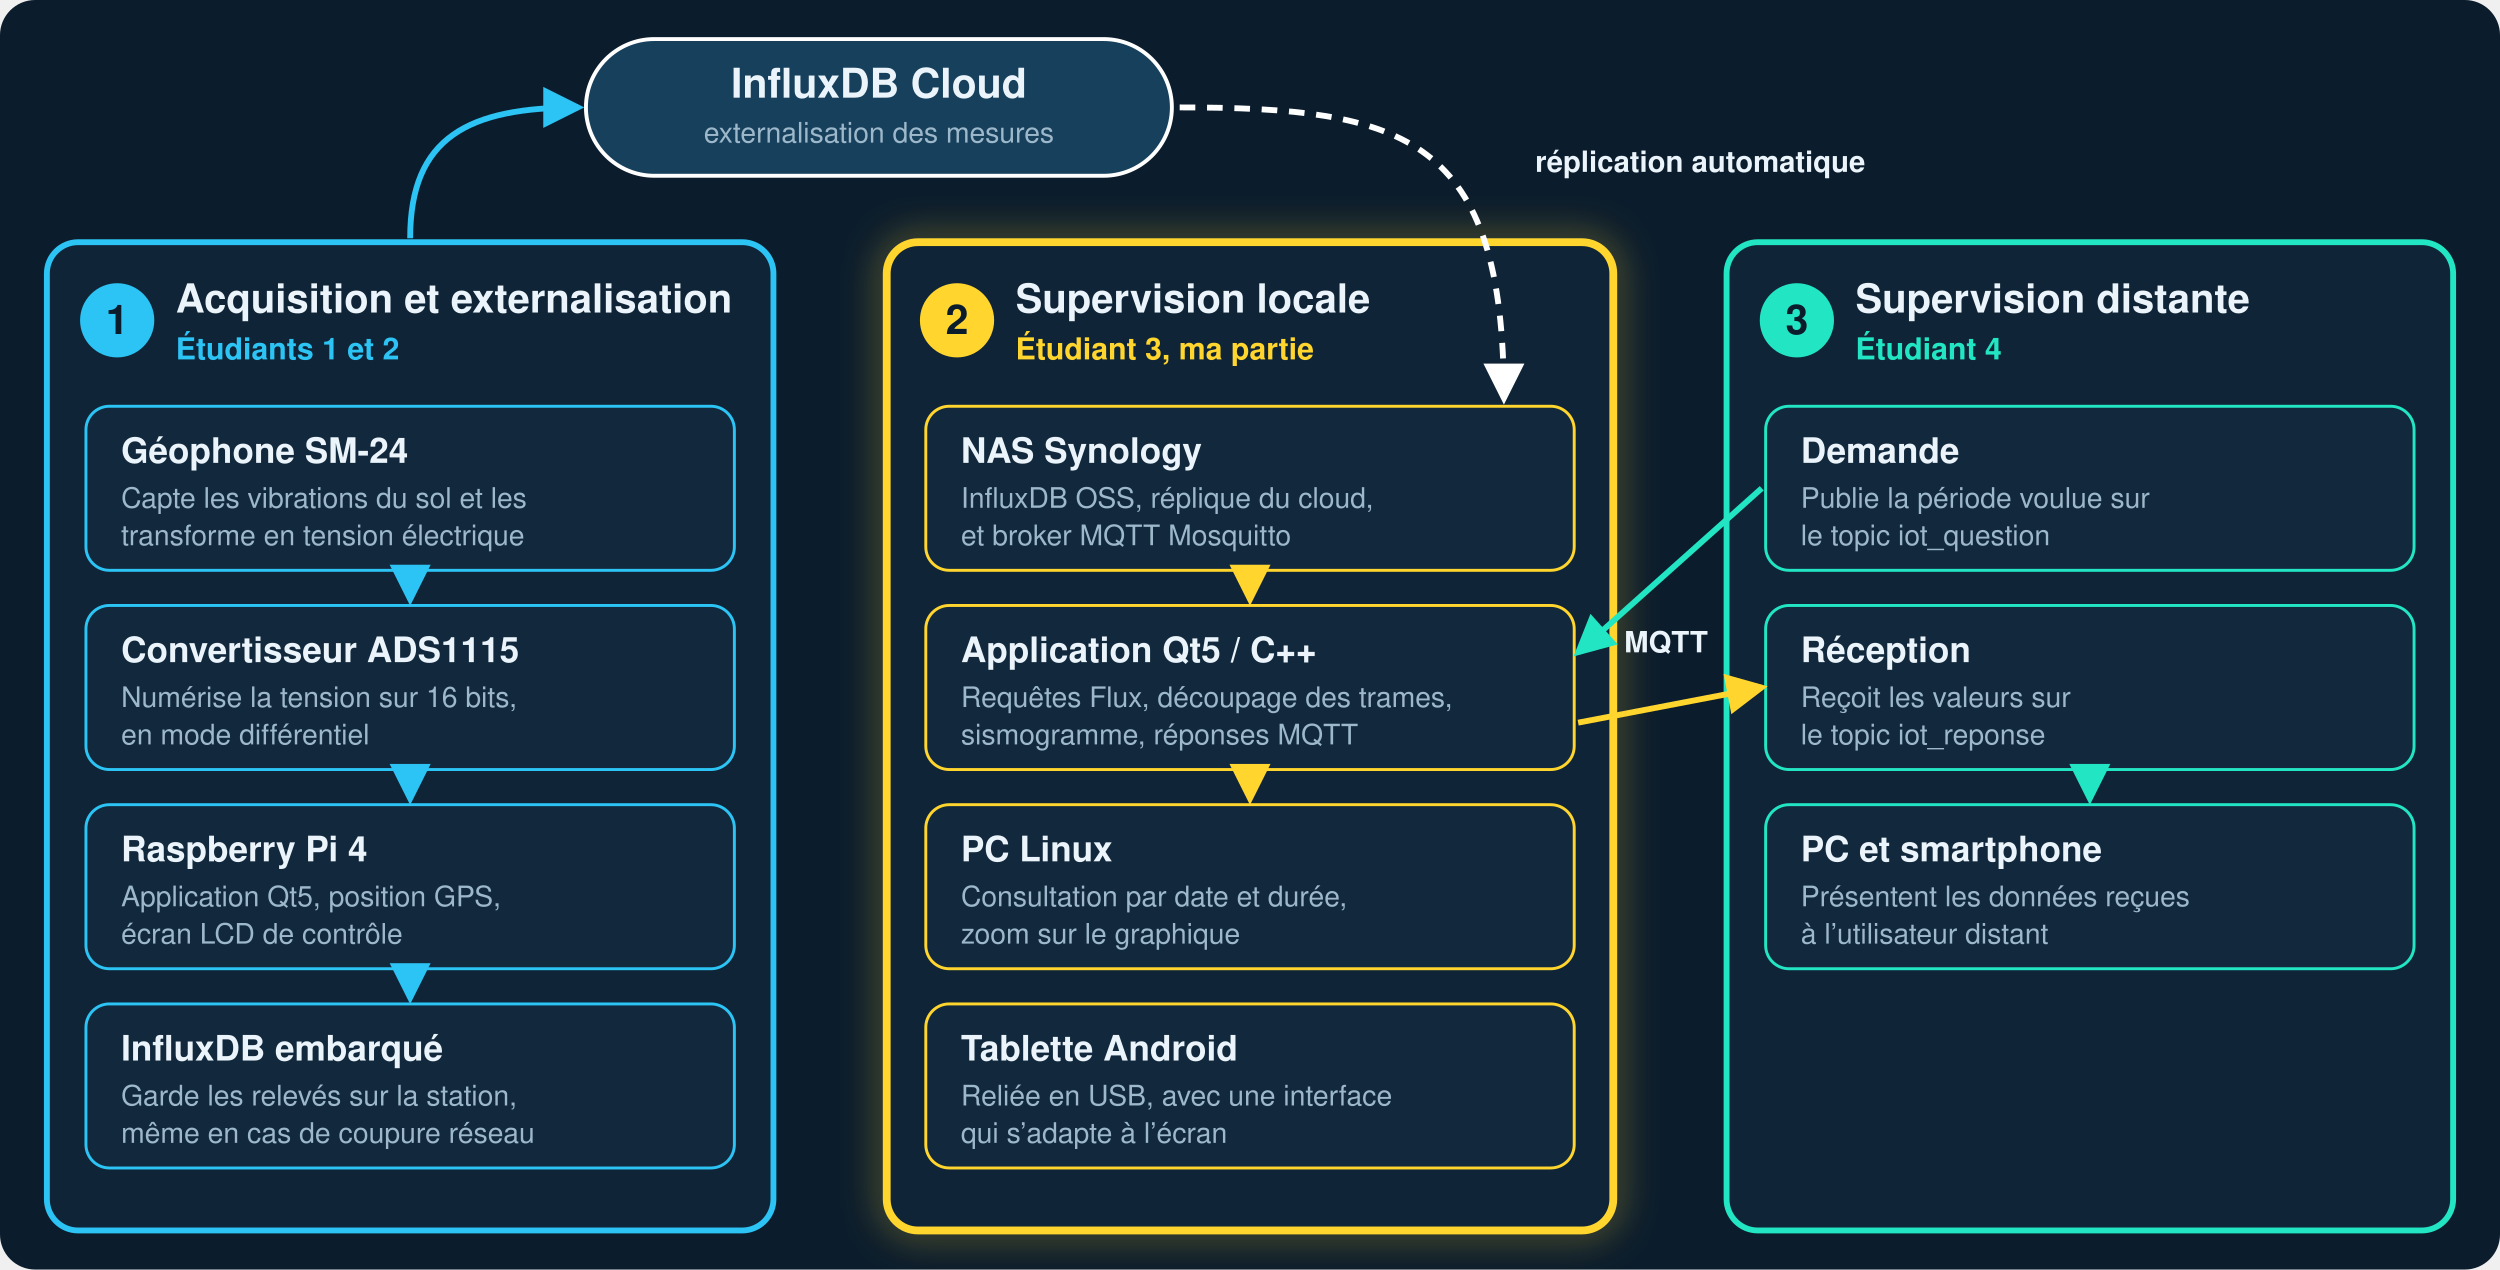
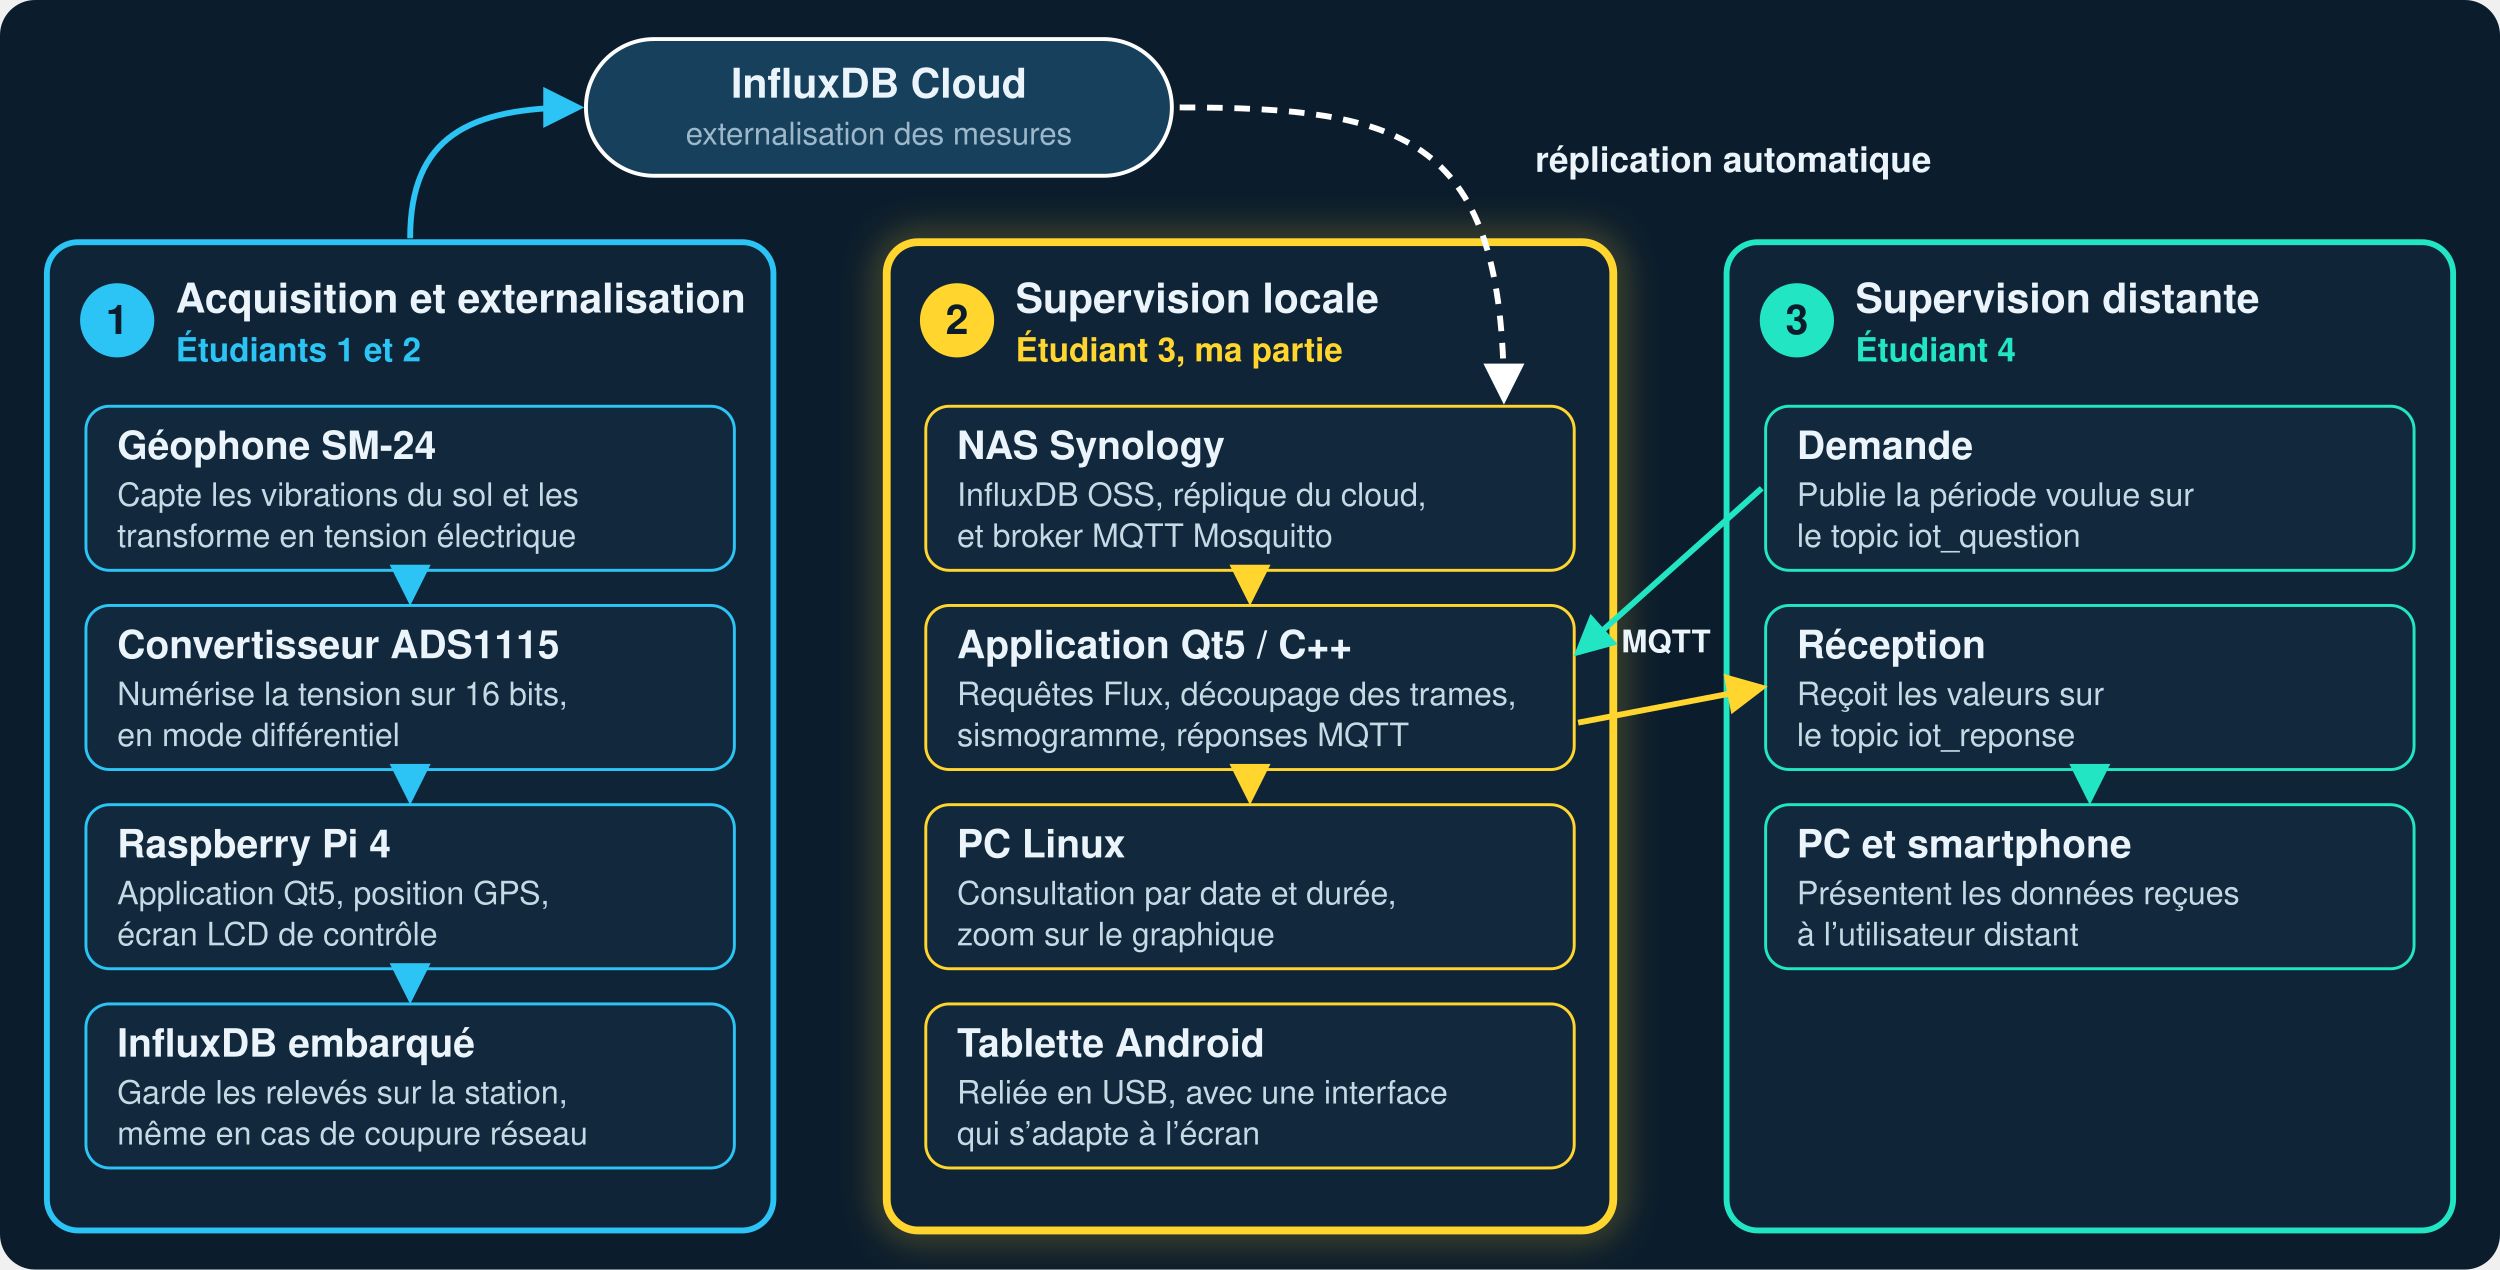
<svg xmlns="http://www.w3.org/2000/svg" viewBox="0 0 1280 650" width="1280" height="650" role="img" aria-label="Architecture du système en trois sous-systèmes">
  <defs>
    <marker id="aw" viewBox="0 0 10 10" refX="8.5" refY="5" markerWidth="7" markerHeight="7" orient="auto-start-reverse">
      <path d="M0 0L10 5L0 10z" fill="#FFFFFF" />
    </marker>
    <marker id="ac" viewBox="0 0 10 10" refX="8.5" refY="5" markerWidth="7" markerHeight="7" orient="auto-start-reverse">
      <path d="M0 0L10 5L0 10z" fill="#2CC4F5" />
    </marker>
    <marker id="ay" viewBox="0 0 10 10" refX="8.5" refY="5" markerWidth="7" markerHeight="7" orient="auto-start-reverse">
      <path d="M0 0L10 5L0 10z" fill="#FFD52E" />
    </marker>
    <marker id="at" viewBox="0 0 10 10" refX="8.5" refY="5" markerWidth="7" markerHeight="7" orient="auto-start-reverse">
      <path d="M0 0L10 5L0 10z" fill="#22E6C3" />
    </marker>
    <filter id="hl" x="-10%" y="-10%" width="120%" height="120%">
      <feGaussianBlur stdDeviation="9" />
    </filter>
  </defs>
  <rect x="0" y="0" width="1280" height="650" rx="18" fill="#0B1C2C" stroke="none" stroke-width="0" />
  <rect x="454" y="124" width="372" height="506" rx="16" fill="none" stroke="#FFD52E" stroke-width="6" filter="url(#hl)" opacity=".55" />
  <rect x="24" y="124" width="372" height="506" rx="16" fill="#0F2436" stroke="#2CC4F5" stroke-width="3" />
  <circle cx="60" cy="164" r="19" fill="#2CC4F5" />
  <text x="60" y="171" font-family="Segoe UI, -apple-system, BlinkMacSystemFont, Helvetica, Arial, sans-serif" font-size="21" font-weight="700" fill="#0B1C2C" text-anchor="middle">1</text>
-   <text x="90" y="160" font-family="Segoe UI, -apple-system, BlinkMacSystemFont, Helvetica, Arial, sans-serif" font-size="20.5" font-weight="700" fill="#EAF4FA" text-anchor="start">Acquisition et externalisation</text>
-   <text x="90" y="184" font-family="Segoe UI, -apple-system, BlinkMacSystemFont, Helvetica, Arial, sans-serif" font-size="15.5" font-weight="600" fill="#2CC4F5" text-anchor="start">Étudiants 1 et 2</text>
+   <text x="90" y="160" font-family="Segoe UI, -apple-system, BlinkMacSystemFont, Helvetica, Arial, sans-serif" font-size="21" font-weight="700" fill="#EAF4FA" text-anchor="start">Acquisition et externalisation</text>
+   <text x="90" y="185" font-family="Segoe UI, -apple-system, BlinkMacSystemFont, Helvetica, Arial, sans-serif" font-size="17" font-weight="600" fill="#2CC4F5" text-anchor="start">Étudiants 1 et 2</text>
  <rect x="454" y="124" width="372" height="506" rx="16" fill="#0F2436" stroke="#FFD52E" stroke-width="4" />
  <circle cx="490" cy="164" r="19" fill="#FFD52E" />
  <text x="490" y="171" font-family="Segoe UI, -apple-system, BlinkMacSystemFont, Helvetica, Arial, sans-serif" font-size="21" font-weight="700" fill="#0B1C2C" text-anchor="middle">2</text>
-   <text x="520" y="160" font-family="Segoe UI, -apple-system, BlinkMacSystemFont, Helvetica, Arial, sans-serif" font-size="20.5" font-weight="700" fill="#EAF4FA" text-anchor="start">Supervision locale</text>
-   <text x="520" y="184" font-family="Segoe UI, -apple-system, BlinkMacSystemFont, Helvetica, Arial, sans-serif" font-size="15.5" font-weight="600" fill="#FFD52E" text-anchor="start">Étudiant 3, ma partie</text>
+   <text x="520" y="160" font-family="Segoe UI, -apple-system, BlinkMacSystemFont, Helvetica, Arial, sans-serif" font-size="21" font-weight="700" fill="#EAF4FA" text-anchor="start">Supervision locale</text>
+   <text x="520" y="185" font-family="Segoe UI, -apple-system, BlinkMacSystemFont, Helvetica, Arial, sans-serif" font-size="17" font-weight="600" fill="#FFD52E" text-anchor="start">Étudiant 3, ma partie</text>
  <rect x="884" y="124" width="372" height="506" rx="16" fill="#0F2436" stroke="#22E6C3" stroke-width="3" />
  <circle cx="920" cy="164" r="19" fill="#22E6C3" />
  <text x="920" y="171" font-family="Segoe UI, -apple-system, BlinkMacSystemFont, Helvetica, Arial, sans-serif" font-size="21" font-weight="700" fill="#0B1C2C" text-anchor="middle">3</text>
-   <text x="950" y="160" font-family="Segoe UI, -apple-system, BlinkMacSystemFont, Helvetica, Arial, sans-serif" font-size="20.5" font-weight="700" fill="#EAF4FA" text-anchor="start">Supervision distante</text>
-   <text x="950" y="184" font-family="Segoe UI, -apple-system, BlinkMacSystemFont, Helvetica, Arial, sans-serif" font-size="15.5" font-weight="600" fill="#22E6C3" text-anchor="start">Étudiant 4</text>
+   <text x="950" y="160" font-family="Segoe UI, -apple-system, BlinkMacSystemFont, Helvetica, Arial, sans-serif" font-size="21" font-weight="700" fill="#EAF4FA" text-anchor="start">Supervision distante</text>
+   <text x="950" y="185" font-family="Segoe UI, -apple-system, BlinkMacSystemFont, Helvetica, Arial, sans-serif" font-size="17" font-weight="600" fill="#22E6C3" text-anchor="start">Étudiant 4</text>
  <rect x="44" y="208" width="332" height="84" rx="12" fill="#12293D" stroke="#2CC4F5" stroke-width="1.5" />
-   <text x="62" y="237" font-family="Segoe UI, -apple-system, BlinkMacSystemFont, Helvetica, Arial, sans-serif" font-size="18" font-weight="700" fill="#EAF4FA" text-anchor="start">Géophone SM-24</text>
-   <text x="62" y="260.0" font-family="Segoe UI, -apple-system, BlinkMacSystemFont, Helvetica, Arial, sans-serif" font-size="14.5" font-weight="400" fill="#9DB8CA" text-anchor="start">Capte les vibrations du sol et les</text>
-   <text x="62" y="279.14" font-family="Segoe UI, -apple-system, BlinkMacSystemFont, Helvetica, Arial, sans-serif" font-size="14.5" font-weight="400" fill="#9DB8CA" text-anchor="start">transforme en tension électrique</text>
+   <text x="60" y="235" font-family="Segoe UI, -apple-system, BlinkMacSystemFont, Helvetica, Arial, sans-serif" font-size="20" font-weight="700" fill="#EAF4FA" text-anchor="start">Géophone SM-24</text>
+   <text x="60" y="259" font-family="Segoe UI, -apple-system, BlinkMacSystemFont, Helvetica, Arial, sans-serif" font-size="16.5" font-weight="400" fill="#C6DAE6" text-anchor="start">Capte les vibrations du sol et les</text>
+   <text x="60" y="280" font-family="Segoe UI, -apple-system, BlinkMacSystemFont, Helvetica, Arial, sans-serif" font-size="16.5" font-weight="400" fill="#C6DAE6" text-anchor="start">transforme en tension électrique</text>
  <rect x="44" y="310" width="332" height="84" rx="12" fill="#12293D" stroke="#2CC4F5" stroke-width="1.5" />
-   <text x="62" y="339" font-family="Segoe UI, -apple-system, BlinkMacSystemFont, Helvetica, Arial, sans-serif" font-size="18" font-weight="700" fill="#EAF4FA" text-anchor="start">Convertisseur ADS1115</text>
-   <text x="62" y="362.0" font-family="Segoe UI, -apple-system, BlinkMacSystemFont, Helvetica, Arial, sans-serif" font-size="14.5" font-weight="400" fill="#9DB8CA" text-anchor="start">Numérise la tension sur 16 bits,</text>
-   <text x="62" y="381.14" font-family="Segoe UI, -apple-system, BlinkMacSystemFont, Helvetica, Arial, sans-serif" font-size="14.5" font-weight="400" fill="#9DB8CA" text-anchor="start">en mode différentiel</text>
+   <text x="60" y="337" font-family="Segoe UI, -apple-system, BlinkMacSystemFont, Helvetica, Arial, sans-serif" font-size="20" font-weight="700" fill="#EAF4FA" text-anchor="start">Convertisseur ADS1115</text>
+   <text x="60" y="361" font-family="Segoe UI, -apple-system, BlinkMacSystemFont, Helvetica, Arial, sans-serif" font-size="16.5" font-weight="400" fill="#C6DAE6" text-anchor="start">Numérise la tension sur 16 bits,</text>
+   <text x="60" y="382" font-family="Segoe UI, -apple-system, BlinkMacSystemFont, Helvetica, Arial, sans-serif" font-size="16.5" font-weight="400" fill="#C6DAE6" text-anchor="start">en mode différentiel</text>
  <rect x="44" y="412" width="332" height="84" rx="12" fill="#12293D" stroke="#2CC4F5" stroke-width="1.5" />
-   <text x="62" y="441" font-family="Segoe UI, -apple-system, BlinkMacSystemFont, Helvetica, Arial, sans-serif" font-size="18" font-weight="700" fill="#EAF4FA" text-anchor="start">Raspberry Pi 4</text>
-   <text x="62" y="464.0" font-family="Segoe UI, -apple-system, BlinkMacSystemFont, Helvetica, Arial, sans-serif" font-size="14.5" font-weight="400" fill="#9DB8CA" text-anchor="start">Application Qt5, position GPS,</text>
-   <text x="62" y="483.14" font-family="Segoe UI, -apple-system, BlinkMacSystemFont, Helvetica, Arial, sans-serif" font-size="14.5" font-weight="400" fill="#9DB8CA" text-anchor="start">écran LCD de contrôle</text>
+   <text x="60" y="439" font-family="Segoe UI, -apple-system, BlinkMacSystemFont, Helvetica, Arial, sans-serif" font-size="20" font-weight="700" fill="#EAF4FA" text-anchor="start">Raspberry Pi 4</text>
+   <text x="60" y="463" font-family="Segoe UI, -apple-system, BlinkMacSystemFont, Helvetica, Arial, sans-serif" font-size="16.5" font-weight="400" fill="#C6DAE6" text-anchor="start">Application Qt5, position GPS,</text>
+   <text x="60" y="484" font-family="Segoe UI, -apple-system, BlinkMacSystemFont, Helvetica, Arial, sans-serif" font-size="16.5" font-weight="400" fill="#C6DAE6" text-anchor="start">écran LCD de contrôle</text>
  <rect x="44" y="514" width="332" height="84" rx="12" fill="#12293D" stroke="#2CC4F5" stroke-width="1.5" />
-   <text x="62" y="543" font-family="Segoe UI, -apple-system, BlinkMacSystemFont, Helvetica, Arial, sans-serif" font-size="18" font-weight="700" fill="#EAF4FA" text-anchor="start">InfluxDB embarqué</text>
-   <text x="62" y="566.0" font-family="Segoe UI, -apple-system, BlinkMacSystemFont, Helvetica, Arial, sans-serif" font-size="14.5" font-weight="400" fill="#9DB8CA" text-anchor="start">Garde les relevés sur la station,</text>
-   <text x="62" y="585.14" font-family="Segoe UI, -apple-system, BlinkMacSystemFont, Helvetica, Arial, sans-serif" font-size="14.5" font-weight="400" fill="#9DB8CA" text-anchor="start">même en cas de coupure réseau</text>
+   <text x="60" y="541" font-family="Segoe UI, -apple-system, BlinkMacSystemFont, Helvetica, Arial, sans-serif" font-size="20" font-weight="700" fill="#EAF4FA" text-anchor="start">InfluxDB embarqué</text>
+   <text x="60" y="565" font-family="Segoe UI, -apple-system, BlinkMacSystemFont, Helvetica, Arial, sans-serif" font-size="16.5" font-weight="400" fill="#C6DAE6" text-anchor="start">Garde les relevés sur la station,</text>
+   <text x="60" y="586" font-family="Segoe UI, -apple-system, BlinkMacSystemFont, Helvetica, Arial, sans-serif" font-size="16.5" font-weight="400" fill="#C6DAE6" text-anchor="start">même en cas de coupure réseau</text>
  <line x1="210" y1="293" x2="210" y2="307" stroke="#2CC4F5" stroke-width="3" marker-end="url(#ac)" />
  <line x1="210" y1="395" x2="210" y2="409" stroke="#2CC4F5" stroke-width="3" marker-end="url(#ac)" />
  <line x1="210" y1="497" x2="210" y2="511" stroke="#2CC4F5" stroke-width="3" marker-end="url(#ac)" />
  <rect x="474" y="208" width="332" height="84" rx="12" fill="#12293D" stroke="#FFD52E" stroke-width="1.5" />
-   <text x="492" y="237" font-family="Segoe UI, -apple-system, BlinkMacSystemFont, Helvetica, Arial, sans-serif" font-size="18" font-weight="700" fill="#EAF4FA" text-anchor="start">NAS Synology</text>
-   <text x="492" y="260.0" font-family="Segoe UI, -apple-system, BlinkMacSystemFont, Helvetica, Arial, sans-serif" font-size="14.5" font-weight="400" fill="#9DB8CA" text-anchor="start">InfluxDB OSS, réplique du cloud,</text>
-   <text x="492" y="279.14" font-family="Segoe UI, -apple-system, BlinkMacSystemFont, Helvetica, Arial, sans-serif" font-size="14.5" font-weight="400" fill="#9DB8CA" text-anchor="start">et broker MQTT Mosquitto</text>
+   <text x="490" y="235" font-family="Segoe UI, -apple-system, BlinkMacSystemFont, Helvetica, Arial, sans-serif" font-size="20" font-weight="700" fill="#EAF4FA" text-anchor="start">NAS Synology</text>
+   <text x="490" y="259" font-family="Segoe UI, -apple-system, BlinkMacSystemFont, Helvetica, Arial, sans-serif" font-size="16.5" font-weight="400" fill="#C6DAE6" text-anchor="start">InfluxDB OSS, réplique du cloud,</text>
+   <text x="490" y="280" font-family="Segoe UI, -apple-system, BlinkMacSystemFont, Helvetica, Arial, sans-serif" font-size="16.5" font-weight="400" fill="#C6DAE6" text-anchor="start">et broker MQTT Mosquitto</text>
  <rect x="474" y="310" width="332" height="84" rx="12" fill="#12293D" stroke="#FFD52E" stroke-width="1.5" />
-   <text x="492" y="339" font-family="Segoe UI, -apple-system, BlinkMacSystemFont, Helvetica, Arial, sans-serif" font-size="18" font-weight="700" fill="#EAF4FA" text-anchor="start">Application Qt5 / C++</text>
-   <text x="492" y="362.0" font-family="Segoe UI, -apple-system, BlinkMacSystemFont, Helvetica, Arial, sans-serif" font-size="14.5" font-weight="400" fill="#9DB8CA" text-anchor="start">Requêtes Flux, découpage des trames,</text>
-   <text x="492" y="381.14" font-family="Segoe UI, -apple-system, BlinkMacSystemFont, Helvetica, Arial, sans-serif" font-size="14.5" font-weight="400" fill="#9DB8CA" text-anchor="start">sismogramme, réponses MQTT</text>
+   <text x="490" y="337" font-family="Segoe UI, -apple-system, BlinkMacSystemFont, Helvetica, Arial, sans-serif" font-size="20" font-weight="700" fill="#EAF4FA" text-anchor="start">Application Qt5 / C++</text>
+   <text x="490" y="361" font-family="Segoe UI, -apple-system, BlinkMacSystemFont, Helvetica, Arial, sans-serif" font-size="16.5" font-weight="400" fill="#C6DAE6" text-anchor="start">Requêtes Flux, découpage des trames,</text>
+   <text x="490" y="382" font-family="Segoe UI, -apple-system, BlinkMacSystemFont, Helvetica, Arial, sans-serif" font-size="16.5" font-weight="400" fill="#C6DAE6" text-anchor="start">sismogramme, réponses MQTT</text>
  <rect x="474" y="412" width="332" height="84" rx="12" fill="#12293D" stroke="#FFD52E" stroke-width="1.5" />
-   <text x="492" y="441" font-family="Segoe UI, -apple-system, BlinkMacSystemFont, Helvetica, Arial, sans-serif" font-size="18" font-weight="700" fill="#EAF4FA" text-anchor="start">PC Linux</text>
-   <text x="492" y="464.0" font-family="Segoe UI, -apple-system, BlinkMacSystemFont, Helvetica, Arial, sans-serif" font-size="14.5" font-weight="400" fill="#9DB8CA" text-anchor="start">Consultation par date et durée,</text>
-   <text x="492" y="483.14" font-family="Segoe UI, -apple-system, BlinkMacSystemFont, Helvetica, Arial, sans-serif" font-size="14.5" font-weight="400" fill="#9DB8CA" text-anchor="start">zoom sur le graphique</text>
+   <text x="490" y="439" font-family="Segoe UI, -apple-system, BlinkMacSystemFont, Helvetica, Arial, sans-serif" font-size="20" font-weight="700" fill="#EAF4FA" text-anchor="start">PC Linux</text>
+   <text x="490" y="463" font-family="Segoe UI, -apple-system, BlinkMacSystemFont, Helvetica, Arial, sans-serif" font-size="16.5" font-weight="400" fill="#C6DAE6" text-anchor="start">Consultation par date et durée,</text>
+   <text x="490" y="484" font-family="Segoe UI, -apple-system, BlinkMacSystemFont, Helvetica, Arial, sans-serif" font-size="16.5" font-weight="400" fill="#C6DAE6" text-anchor="start">zoom sur le graphique</text>
  <rect x="474" y="514" width="332" height="84" rx="12" fill="#12293D" stroke="#FFD52E" stroke-width="1.5" />
-   <text x="492" y="543" font-family="Segoe UI, -apple-system, BlinkMacSystemFont, Helvetica, Arial, sans-serif" font-size="18" font-weight="700" fill="#EAF4FA" text-anchor="start">Tablette Android</text>
-   <text x="492" y="566.0" font-family="Segoe UI, -apple-system, BlinkMacSystemFont, Helvetica, Arial, sans-serif" font-size="14.5" font-weight="400" fill="#9DB8CA" text-anchor="start">Reliée en USB, avec une interface</text>
-   <text x="492" y="585.14" font-family="Segoe UI, -apple-system, BlinkMacSystemFont, Helvetica, Arial, sans-serif" font-size="14.5" font-weight="400" fill="#9DB8CA" text-anchor="start">qui s’adapte à l’écran</text>
+   <text x="490" y="541" font-family="Segoe UI, -apple-system, BlinkMacSystemFont, Helvetica, Arial, sans-serif" font-size="20" font-weight="700" fill="#EAF4FA" text-anchor="start">Tablette Android</text>
+   <text x="490" y="565" font-family="Segoe UI, -apple-system, BlinkMacSystemFont, Helvetica, Arial, sans-serif" font-size="16.5" font-weight="400" fill="#C6DAE6" text-anchor="start">Reliée en USB, avec une interface</text>
+   <text x="490" y="586" font-family="Segoe UI, -apple-system, BlinkMacSystemFont, Helvetica, Arial, sans-serif" font-size="16.5" font-weight="400" fill="#C6DAE6" text-anchor="start">qui s’adapte à l’écran</text>
  <line x1="640" y1="293" x2="640" y2="307" stroke="#FFD52E" stroke-width="3" marker-end="url(#ay)" />
  <line x1="640" y1="395" x2="640" y2="409" stroke="#FFD52E" stroke-width="3" marker-end="url(#ay)" />
  <rect x="904" y="208" width="332" height="84" rx="12" fill="#12293D" stroke="#22E6C3" stroke-width="1.5" />
-   <text x="922" y="237" font-family="Segoe UI, -apple-system, BlinkMacSystemFont, Helvetica, Arial, sans-serif" font-size="18" font-weight="700" fill="#EAF4FA" text-anchor="start">Demande</text>
-   <text x="922" y="260.0" font-family="Segoe UI, -apple-system, BlinkMacSystemFont, Helvetica, Arial, sans-serif" font-size="14.5" font-weight="400" fill="#9DB8CA" text-anchor="start">Publie la période voulue sur</text>
-   <text x="922" y="279.14" font-family="Segoe UI, -apple-system, BlinkMacSystemFont, Helvetica, Arial, sans-serif" font-size="14.5" font-weight="400" fill="#9DB8CA" text-anchor="start">le topic iot_question</text>
+   <text x="920" y="235" font-family="Segoe UI, -apple-system, BlinkMacSystemFont, Helvetica, Arial, sans-serif" font-size="20" font-weight="700" fill="#EAF4FA" text-anchor="start">Demande</text>
+   <text x="920" y="259" font-family="Segoe UI, -apple-system, BlinkMacSystemFont, Helvetica, Arial, sans-serif" font-size="16.5" font-weight="400" fill="#C6DAE6" text-anchor="start">Publie la période voulue sur</text>
+   <text x="920" y="280" font-family="Segoe UI, -apple-system, BlinkMacSystemFont, Helvetica, Arial, sans-serif" font-size="16.5" font-weight="400" fill="#C6DAE6" text-anchor="start">le topic iot_question</text>
  <rect x="904" y="310" width="332" height="84" rx="12" fill="#12293D" stroke="#22E6C3" stroke-width="1.5" />
-   <text x="922" y="339" font-family="Segoe UI, -apple-system, BlinkMacSystemFont, Helvetica, Arial, sans-serif" font-size="18" font-weight="700" fill="#EAF4FA" text-anchor="start">Réception</text>
-   <text x="922" y="362.0" font-family="Segoe UI, -apple-system, BlinkMacSystemFont, Helvetica, Arial, sans-serif" font-size="14.5" font-weight="400" fill="#9DB8CA" text-anchor="start">Reçoit les valeurs sur</text>
-   <text x="922" y="381.14" font-family="Segoe UI, -apple-system, BlinkMacSystemFont, Helvetica, Arial, sans-serif" font-size="14.5" font-weight="400" fill="#9DB8CA" text-anchor="start">le topic iot_reponse</text>
+   <text x="920" y="337" font-family="Segoe UI, -apple-system, BlinkMacSystemFont, Helvetica, Arial, sans-serif" font-size="20" font-weight="700" fill="#EAF4FA" text-anchor="start">Réception</text>
+   <text x="920" y="361" font-family="Segoe UI, -apple-system, BlinkMacSystemFont, Helvetica, Arial, sans-serif" font-size="16.5" font-weight="400" fill="#C6DAE6" text-anchor="start">Reçoit les valeurs sur</text>
+   <text x="920" y="382" font-family="Segoe UI, -apple-system, BlinkMacSystemFont, Helvetica, Arial, sans-serif" font-size="16.5" font-weight="400" fill="#C6DAE6" text-anchor="start">le topic iot_reponse</text>
  <rect x="904" y="412" width="332" height="84" rx="12" fill="#12293D" stroke="#22E6C3" stroke-width="1.5" />
-   <text x="922" y="441" font-family="Segoe UI, -apple-system, BlinkMacSystemFont, Helvetica, Arial, sans-serif" font-size="18" font-weight="700" fill="#EAF4FA" text-anchor="start">PC et smartphone</text>
-   <text x="922" y="464.0" font-family="Segoe UI, -apple-system, BlinkMacSystemFont, Helvetica, Arial, sans-serif" font-size="14.5" font-weight="400" fill="#9DB8CA" text-anchor="start">Présentent les données reçues</text>
-   <text x="922" y="483.14" font-family="Segoe UI, -apple-system, BlinkMacSystemFont, Helvetica, Arial, sans-serif" font-size="14.5" font-weight="400" fill="#9DB8CA" text-anchor="start">à l’utilisateur distant</text>
+   <text x="920" y="439" font-family="Segoe UI, -apple-system, BlinkMacSystemFont, Helvetica, Arial, sans-serif" font-size="20" font-weight="700" fill="#EAF4FA" text-anchor="start">PC et smartphone</text>
+   <text x="920" y="463" font-family="Segoe UI, -apple-system, BlinkMacSystemFont, Helvetica, Arial, sans-serif" font-size="16.5" font-weight="400" fill="#C6DAE6" text-anchor="start">Présentent les données reçues</text>
+   <text x="920" y="484" font-family="Segoe UI, -apple-system, BlinkMacSystemFont, Helvetica, Arial, sans-serif" font-size="16.5" font-weight="400" fill="#C6DAE6" text-anchor="start">à l’utilisateur distant</text>
  <line x1="1070" y1="395" x2="1070" y2="409" stroke="#22E6C3" stroke-width="3" marker-end="url(#at)" />
  <line x1="902" y1="250" x2="808" y2="334" stroke="#22E6C3" stroke-width="3" marker-end="url(#at)" />
  <line x1="808" y1="370" x2="902" y2="352" stroke="#FFD52E" stroke-width="3" marker-end="url(#ay)" />
-   <text x="853" y="334" font-family="Segoe UI, -apple-system, BlinkMacSystemFont, Helvetica, Arial, sans-serif" font-size="15" font-weight="700" fill="#EAF4FA" text-anchor="middle">MQTT</text>
+   <text x="853" y="334" font-family="Segoe UI, -apple-system, BlinkMacSystemFont, Helvetica, Arial, sans-serif" font-size="16" font-weight="700" fill="#EAF4FA" text-anchor="middle">MQTT</text>
  <rect x="300" y="20" width="300" height="70" rx="35" fill="#17405C" stroke="#FFFFFF" stroke-width="2" />
  <text x="450" y="50" font-family="Segoe UI, -apple-system, BlinkMacSystemFont, Helvetica, Arial, sans-serif" font-size="21" font-weight="700" fill="#EAF4FA" text-anchor="middle">InfluxDB Cloud</text>
-   <text x="450" y="73" font-family="Segoe UI, -apple-system, BlinkMacSystemFont, Helvetica, Arial, sans-serif" font-size="14.5" font-weight="400" fill="#9DB8CA" text-anchor="middle">externalisation des mesures</text>
+   <text x="450" y="74" font-family="Segoe UI, -apple-system, BlinkMacSystemFont, Helvetica, Arial, sans-serif" font-size="16" font-weight="400" fill="#9DB8CA" text-anchor="middle">externalisation des mesures</text>
  <path d="M210 122 C210 70 240 55 296 55" fill="none" stroke="#2CC4F5" stroke-width="3" marker-end="url(#ac)" />
  <path d="M604 55 C720 55 770 70 770 204" fill="none" stroke="#FFFFFF" stroke-width="3" stroke-dasharray="8 6" marker-end="url(#aw)" />
-   <text x="786" y="88" font-family="Segoe UI, -apple-system, BlinkMacSystemFont, Helvetica, Arial, sans-serif" font-size="15" font-weight="600" fill="#EAF4FA" text-anchor="start">réplication automatique</text>
+   <text x="786" y="88" font-family="Segoe UI, -apple-system, BlinkMacSystemFont, Helvetica, Arial, sans-serif" font-size="18" font-weight="600" fill="#EAF4FA" text-anchor="start">réplication automatique</text>
</svg>
